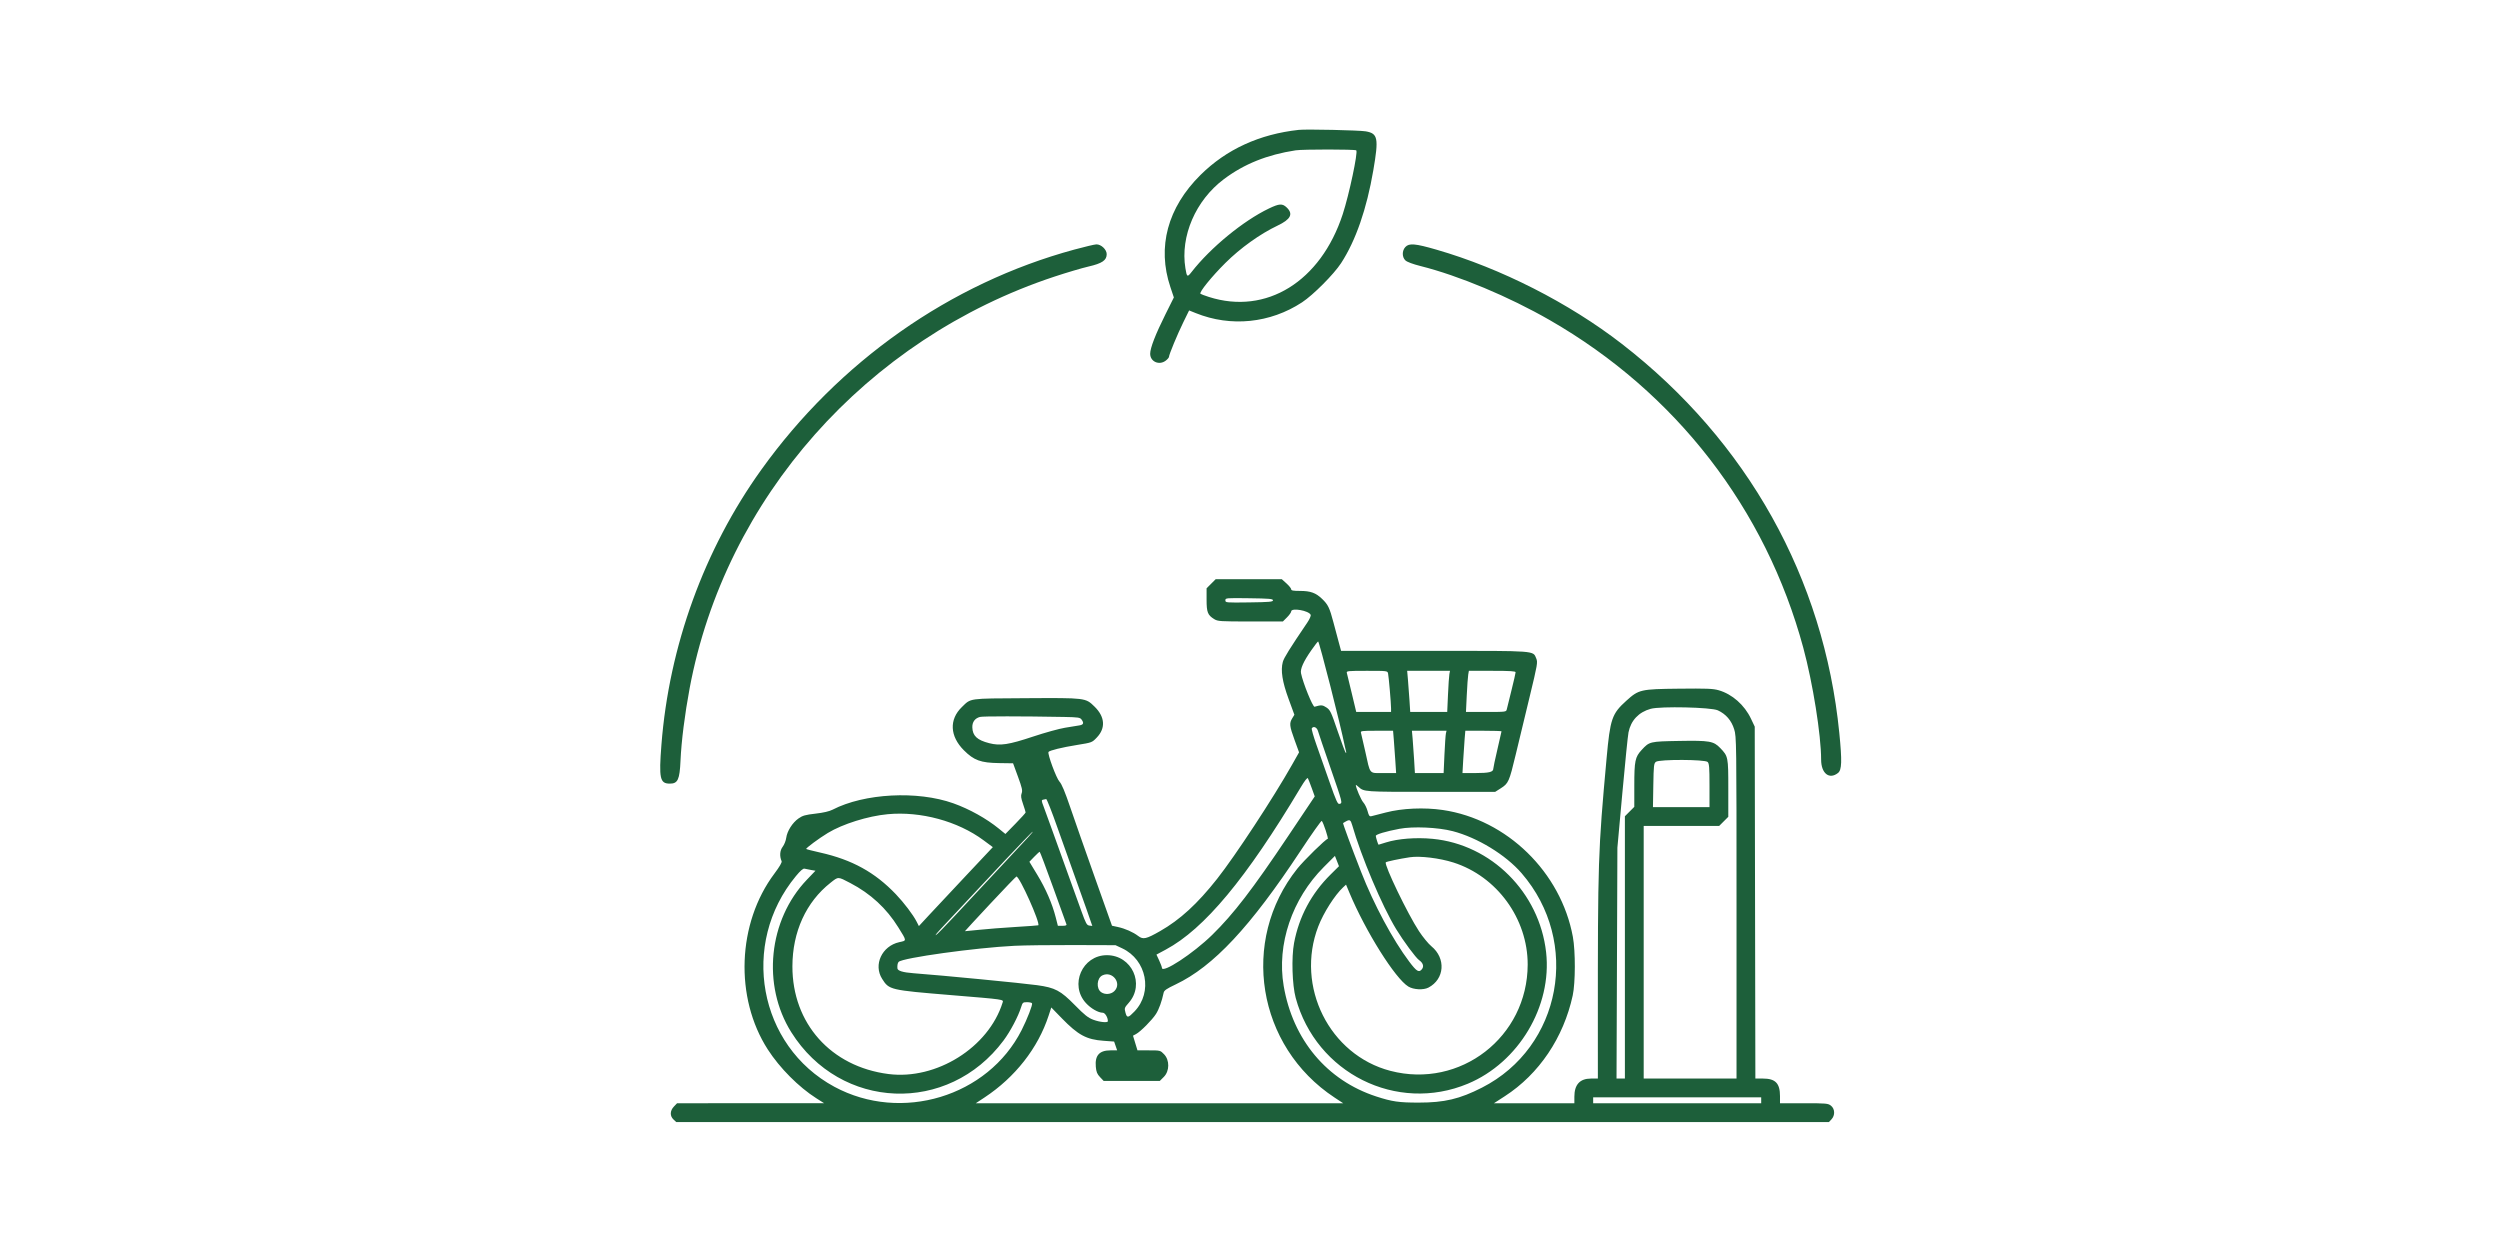
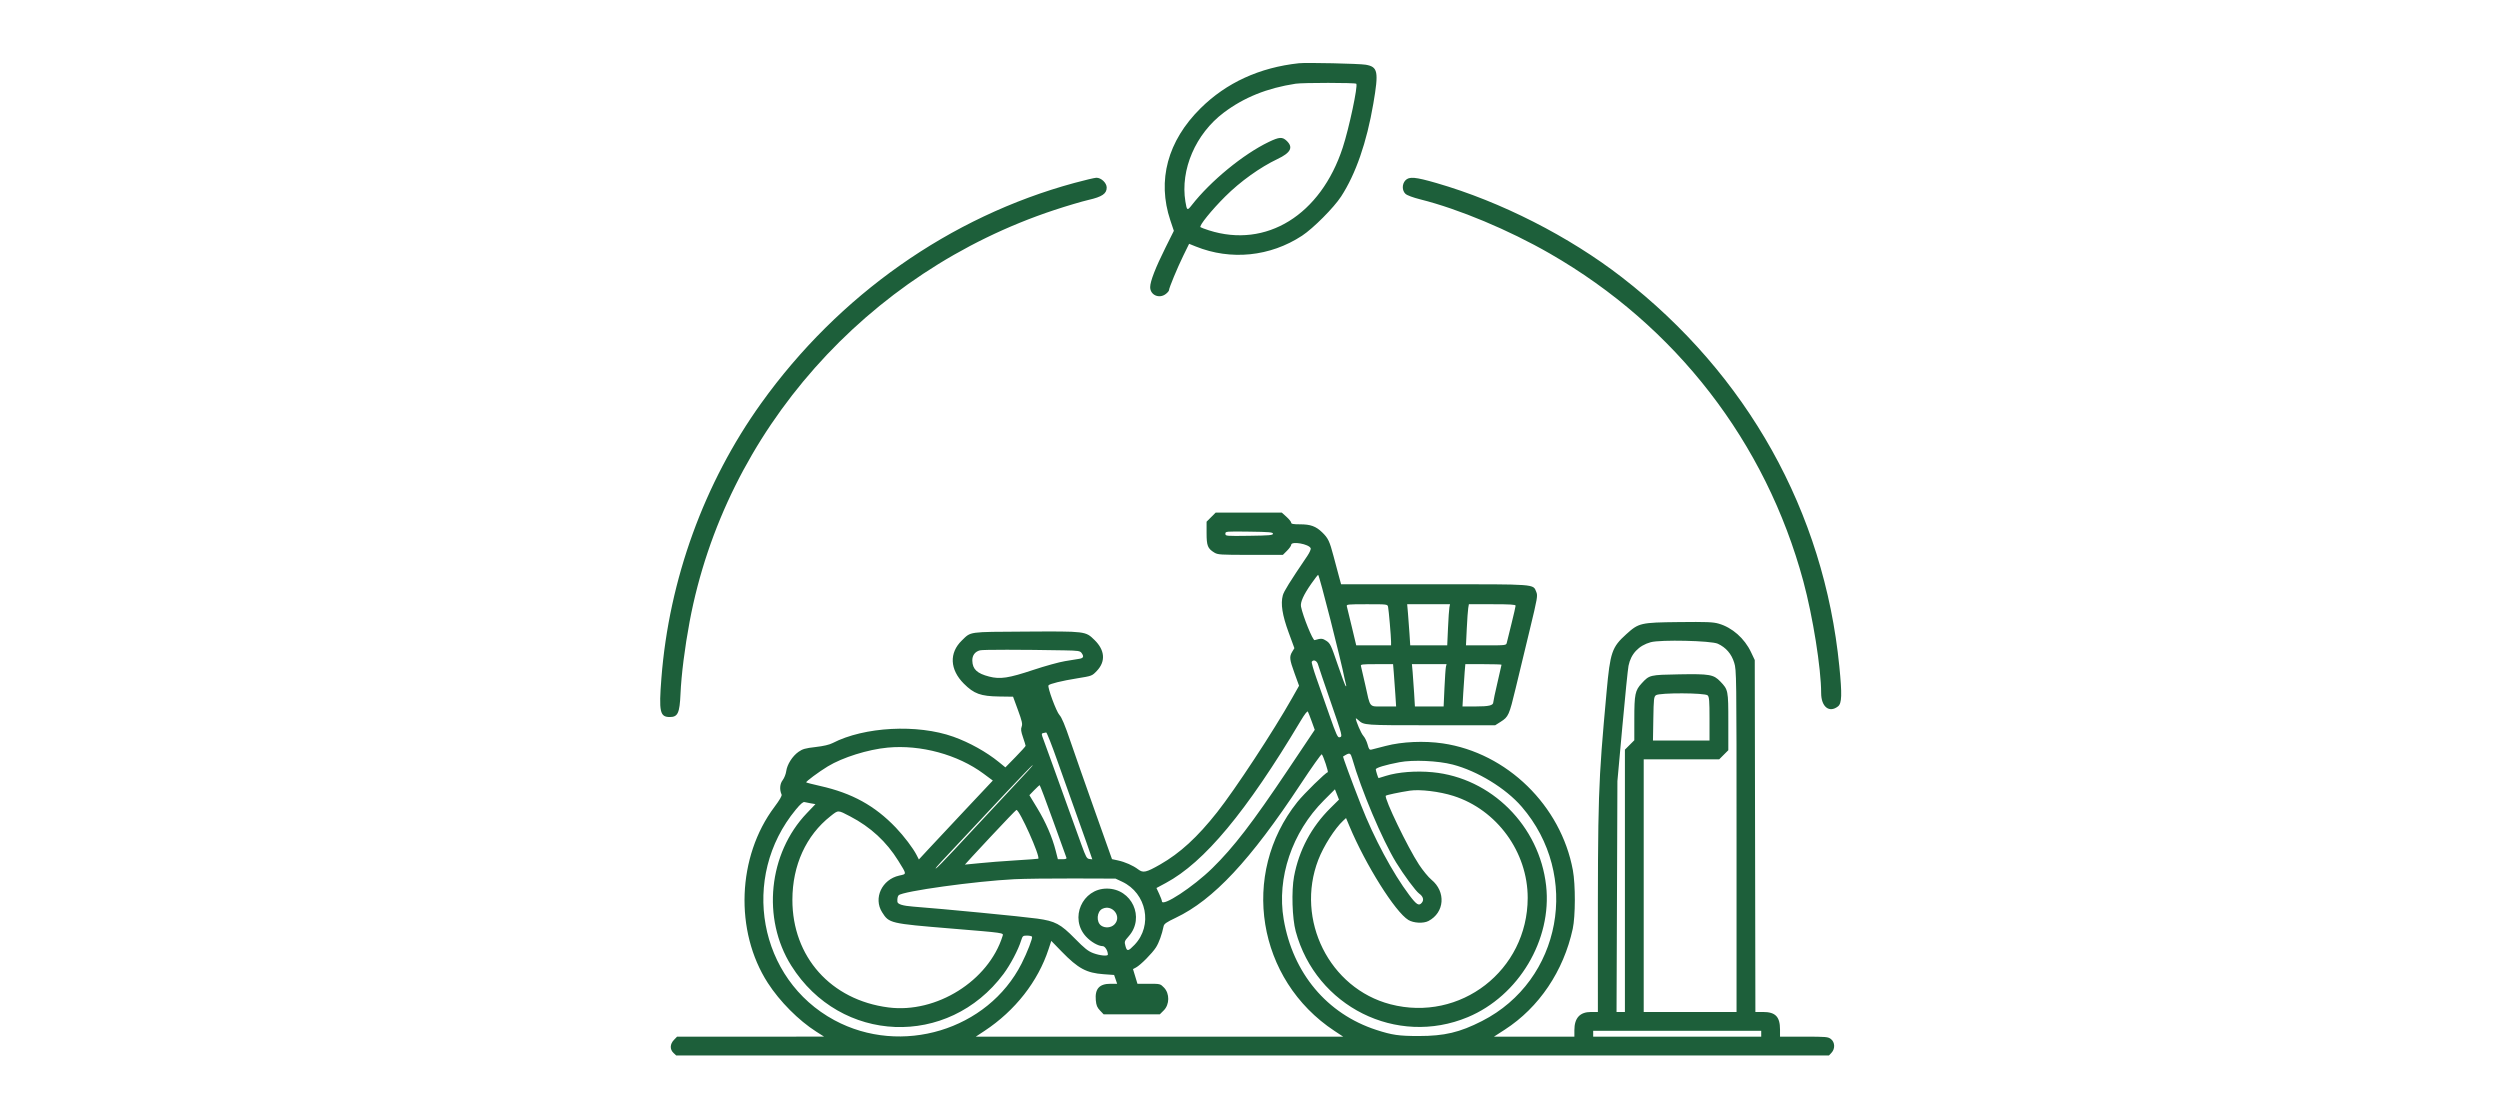
- <svg xmlns="http://www.w3.org/2000/svg" width="1000" height="500" viewBox="-298.8 -57.9 2127.5 1063.8">
+ <svg xmlns="http://www.w3.org/2000/svg" width="1000" height="447" viewBox="-298.8 -1.2 2127.5 951.0">
  <path d="M 806.500 52.625 C 773.038 56.258, 744.880 69.166, 722.861 90.967 C 694.813 118.737, 685.768 152.316, 697.169 186.346 L 700.151 195.246 693.107 209.373 C 684.510 226.615, 680 238.239, 680 243.155 C 680 249.966, 687.776 253.324, 693.365 248.927 C 694.814 247.788, 696 246.381, 696 245.801 C 696 243.916, 703.113 226.745, 708.183 216.393 L 713.132 206.286 718.816 208.576 C 748.636 220.592, 782.131 217.192, 809.252 199.395 C 818.708 193.190, 836.328 175.494, 842.484 166.021 C 854.959 146.824, 864.250 120.043, 869.905 86.981 C 874.588 59.597, 873.826 55.693, 863.440 53.877 C 858.001 52.925, 812.873 51.934, 806.500 52.625 M 803.736 70.042 C 779.466 73.789, 759.900 81.665, 742.648 94.633 C 718.673 112.654, 705.516 143.158, 709.976 170.386 C 711.229 178.042, 711.587 178.251, 715.289 173.500 C 731.331 152.908, 759.253 129.987, 780.972 119.580 C 789.917 115.294, 792.496 115.143, 796.195 118.687 C 801.958 124.208, 799.645 128.762, 788.356 134.125 C 773.517 141.175, 756.741 153.196, 743.919 165.966 C 732.240 177.597, 721.465 190.928, 722.785 192.112 C 723.178 192.464, 726.425 193.685, 730 194.825 C 778.804 210.388, 825.140 181.725, 843.875 124.381 C 849.294 107.793, 856.964 71.633, 855.396 70.062 C 854.449 69.113, 809.866 69.095, 803.736 70.042 M 615.500 154.484 C 509.688 183.221, 414.962 249.858, 348.944 342 C 300.408 409.741, 270.583 491.929, 264.046 575.950 C 261.814 604.647, 262.759 609, 271.226 609 C 278.021 609, 279.576 605.633, 280.297 589.362 C 281.024 572.929, 283.928 549.912, 288.052 527.885 C 318.346 366.075, 438.535 230.434, 598.500 177.523 C 608.950 174.066, 622 170.202, 627.500 168.935 C 639.136 166.255, 643 163.629, 643 158.402 C 643 154.460, 638.237 149.964, 634.173 150.070 C 632.703 150.108, 624.300 152.094, 615.500 154.484 M 897.174 152.314 C 894.224 155.455, 894.261 160.961, 897.250 163.752 C 898.622 165.033, 903.599 166.885, 910 168.495 C 942.738 176.734, 985.169 194.486, 1020.112 214.564 C 1127.332 276.173, 1203.879 375.143, 1235.852 493.500 C 1243.950 523.478, 1251 567.704, 1251 588.530 C 1251 600.322, 1257.902 605.798, 1265.365 599.927 C 1268.620 597.367, 1268.861 589.963, 1266.474 565.890 C 1253.422 434.255, 1188.179 317.483, 1081.500 234.822 C 1036.444 199.910, 978.345 170.375, 923.650 154.578 C 905.437 149.317, 900.395 148.886, 897.174 152.314 M 731.882 438.882 L 728 442.765 728 452.418 C 728 463.181, 728.928 465.556, 734.472 468.982 C 737.539 470.878, 739.401 471, 765.335 471 L 792.933 471 796.467 467.467 C 798.410 465.523, 800 463.273, 800 462.467 C 800 459.078, 815.198 461.746, 816.592 465.379 C 816.902 466.187, 815.658 469.062, 813.828 471.767 C 798.533 494.377, 793.820 501.954, 792.873 505.452 C 790.923 512.664, 792.431 522.311, 797.797 536.950 L 802.727 550.400 800.867 553.450 C 798.302 557.658, 798.555 559.950, 802.911 571.936 L 806.703 582.373 800.738 592.936 C 784.820 621.125, 752.412 670.468, 736.988 690 C 720.177 711.289, 705.443 724.800, 688.461 734.502 C 676.583 741.288, 673.999 741.864, 669.796 738.658 C 665.428 735.326, 658.635 732.331, 652.409 730.990 L 647.500 729.934 633.029 689.217 C 625.070 666.823, 615.620 639.867, 612.029 629.315 C 607.439 615.828, 604.704 609.294, 602.821 607.315 C 600.168 604.527, 592.454 583.692, 593.468 582.053 C 594.271 580.752, 604.846 578.164, 618 576.048 C 630.493 574.038, 630.502 574.035, 634.631 569.703 C 642.253 561.705, 641.521 552.106, 632.629 543.441 C 624.924 535.933, 625.317 535.981, 574 536.286 C 524.567 536.579, 527.690 536.144, 519.716 543.862 C 508.814 554.414, 509.474 568.622, 521.421 580.588 C 530.033 589.212, 535.738 591.292, 551.409 591.524 L 563.318 591.700 567.486 603.078 C 570.970 612.589, 571.485 614.905, 570.623 617.188 C 569.810 619.342, 570.058 621.276, 571.796 626.341 C 573.008 629.873, 574 633.099, 574 633.510 C 574 633.921, 570.127 638.216, 565.393 643.053 L 556.786 651.849 551.143 647.252 C 540.624 638.684, 526.114 630.612, 512.500 625.755 C 481.936 614.852, 436.708 617.227, 409.758 631.151 C 406.968 632.593, 401.941 633.760, 395.179 634.536 C 386.487 635.534, 384.201 636.182, 380.702 638.642 C 375.539 642.271, 371.019 649.419, 370.263 655.149 C 369.948 657.542, 368.586 660.955, 367.238 662.734 C 364.815 665.932, 364.462 670.760, 366.341 675 C 366.771 675.971, 364.623 679.677, 360.253 685.500 C 328.564 727.733, 326.173 791.182, 354.607 835.298 C 364.737 851.015, 380.874 867.237, 395.829 876.739 L 402.500 880.978 339.937 880.989 L 277.374 881 274.687 883.805 C 271.279 887.362, 271.128 891.832, 274.314 894.826 L 276.629 897 767.140 897 L 1257.651 897 1259.826 894.686 C 1262.997 891.310, 1262.777 885.756, 1259.365 883.073 C 1256.895 881.130, 1255.454 881, 1236.365 881 L 1216 881 1216 874.950 C 1216 864.033, 1212.103 860, 1201.554 860 L 1195.038 860 1194.769 710.250 L 1194.500 560.500 1191.315 553.777 C 1185.756 542.042, 1175.304 532.830, 1163.797 529.524 C 1158.984 528.141, 1153.676 527.933, 1129.797 528.193 C 1097.346 528.545, 1095.803 528.901, 1085.209 538.477 C 1072.917 549.587, 1071.489 553.750, 1068.421 587.407 C 1061.165 667.020, 1060.949 673.594, 1060.988 814.250 L 1061 860 1055.135 860 C 1045.693 860, 1041 865.129, 1041 875.450 L 1041 881 1006.779 881 L 972.558 881 981.800 875.023 C 1010.941 856.178, 1031.798 825.225, 1039.602 789.240 C 1041.927 778.517, 1041.994 751.754, 1039.725 739.406 C 1029.608 684.341, 983.575 639.452, 929 631.432 C 913.226 629.113, 894.360 629.946, 880.500 633.573 C 875 635.012, 869.557 636.411, 868.404 636.682 C 866.614 637.102, 866.119 636.470, 865.007 632.337 C 864.292 629.677, 862.657 626.360, 861.374 624.967 C 859.512 622.944, 855 612.470, 855 610.169 C 855 609.884, 856.013 610.574, 857.250 611.701 C 861.989 616.017, 861.742 616, 918.738 616 L 973.608 616 978.240 613.063 C 984.912 608.831, 985.525 607.461, 991.063 584.388 C 993.820 572.899, 999.208 550.545, 1003.035 534.711 C 1009.598 507.559, 1009.914 505.729, 1008.576 502.527 C 1005.722 495.697, 1009.746 496, 921.782 496 L 842.465 496 840.631 489.250 C 839.622 485.538, 837.532 477.717, 835.987 471.872 C 832.663 459.299, 831.418 456.710, 826.332 451.799 C 820.992 446.641, 816.453 445, 807.532 445 C 801.785 445, 800 444.672, 800 443.616 C 800 442.855, 798.199 440.605, 795.997 438.616 L 791.994 435 763.879 435 L 735.765 435 731.882 438.882 M 744 453 C 744 454.997, 744.441 455.036, 764.250 454.771 C 781.463 454.541, 784.500 454.275, 784.500 453 C 784.500 451.725, 781.463 451.459, 764.250 451.229 C 744.441 450.964, 744 451.003, 744 453 M 817.122 495.513 C 810.458 505.056, 807.626 511.379, 808.362 515.062 C 810.012 523.312, 818.406 544.007, 819.921 543.561 C 825.507 541.913, 826.690 541.990, 830.025 544.213 C 833.221 546.344, 833.982 547.950, 839.500 564.188 C 842.800 573.900, 845.893 582.218, 846.374 582.673 C 846.866 583.138, 846.996 582.625, 846.672 581.500 C 846.355 580.400, 845.873 578.375, 845.603 577 C 842.304 560.254, 823.906 488, 822.940 488 C 822.625 488, 820.007 491.381, 817.122 495.513 M 847.346 514.750 C 847.611 515.712, 849.521 523.587, 851.590 532.250 L 855.353 548 870.177 548 L 885 548 885 544.922 C 885 540.731, 883.047 518.041, 882.446 515.250 C 881.966 513.021, 881.802 513, 864.414 513 C 848.184 513, 846.901 513.132, 847.346 514.750 M 899.386 520.750 C 899.760 525.013, 900.344 532.888, 900.684 538.250 L 901.302 548 917.047 548 L 932.792 548 933.452 533.250 C 933.815 525.138, 934.348 517.263, 934.636 515.750 L 935.159 513 916.933 513 L 898.707 513 899.386 520.750 M 950.666 516.250 C 950.360 518.038, 949.802 525.913, 949.426 533.750 L 948.744 548 965.853 548 C 982.772 548, 982.968 547.975, 983.491 545.750 C 983.783 544.513, 985.585 537.200, 987.496 529.500 C 989.408 521.800, 990.978 514.938, 990.986 514.250 C 990.997 513.291, 986.363 513, 971.111 513 L 951.223 513 950.666 516.250 M 1105.951 545.330 C 1095.761 548.150, 1089.090 555.231, 1087.068 565.375 C 1086.506 568.194, 1084.150 591.425, 1081.833 617 L 1077.619 663.500 1077.248 761.750 L 1076.876 860 1080.438 860 L 1084 860 1084 748.382 L 1084 636.765 1088 632.765 L 1092 628.765 1092.006 610.632 C 1092.012 589.622, 1092.681 586.386, 1098.274 580.319 C 1104.856 573.178, 1105.117 573.115, 1130.135 572.666 C 1156.001 572.201, 1159.489 572.804, 1165.157 578.720 C 1171.905 585.762, 1172 586.237, 1172 613.068 L 1172 637.235 1168.118 641.118 L 1164.235 645 1132.118 645 L 1100 645 1100 752.500 L 1100 860 1139.500 860 L 1179 860 1179 714.605 C 1179 572.293, 1178.958 569.074, 1177.011 562.770 C 1174.686 555.243, 1170.011 549.825, 1163.070 546.614 C 1157.412 543.997, 1114.272 543.027, 1105.951 545.330 M 535.163 552.235 C 530.882 553.348, 528.522 556.542, 528.640 561.063 C 528.830 568.308, 532.682 571.935, 542.987 574.575 C 552.386 576.983, 559.473 575.912, 580.499 568.909 C 590.398 565.612, 602.548 562.251, 607.499 561.441 C 612.449 560.631, 617.962 559.730, 619.750 559.438 C 623.278 558.864, 623.791 557.466, 621.583 554.441 C 620.320 552.711, 618.715 552.474, 606.833 552.257 C 570.178 551.587, 537.691 551.578, 535.163 552.235 M 817.515 561.976 C 817.183 562.514, 818.937 568.701, 821.413 575.726 C 823.889 582.752, 828.932 597.101, 832.620 607.614 C 838.392 624.067, 839.581 626.661, 841.163 626.247 C 843.825 625.551, 843.882 625.779, 833.361 595.364 C 828.060 580.039, 823.314 566.038, 822.814 564.250 C 821.915 561.034, 818.897 559.739, 817.515 561.976 M 859.390 565.750 C 859.678 566.712, 861.308 573.800, 863.013 581.500 C 867.504 601.790, 865.993 600, 878.629 600 L 889.301 600 888.641 589.750 C 888.278 584.112, 887.696 576.013, 887.347 571.750 L 886.712 564 872.789 564 C 859.995 564, 858.908 564.142, 859.390 565.750 M 903.354 570.750 C 903.691 574.462, 904.263 582.563, 904.625 588.750 L 905.285 600 917.508 600 L 929.732 600 930.438 584.250 C 930.826 575.587, 931.385 567.487, 931.680 566.250 L 932.217 564 917.479 564 L 902.742 564 903.354 570.750 M 947.626 570.750 C 947.309 574.462, 946.764 582.563, 946.416 588.750 L 945.781 600 956.956 600 C 968.409 600, 972 599.128, 972 596.345 C 972 595.474, 973.575 588.056, 975.500 579.862 C 977.425 571.667, 979 564.746, 979 564.481 C 979 564.217, 972.071 564, 963.601 564 L 948.203 564 947.626 570.750 M 1110.441 590.418 C 1108.661 591.717, 1108.474 593.378, 1108.188 610.418 L 1107.876 629 1131.938 629 L 1156 629 1156 610.571 C 1156 595.152, 1155.743 591.886, 1154.429 590.571 C 1152.217 588.360, 1113.445 588.224, 1110.441 590.418 M 808.023 612.325 C 761.829 689.700, 726.070 732.675, 693.244 750.263 L 685.337 754.500 687.656 759.500 C 688.931 762.250, 689.980 765.063, 689.987 765.750 C 690.041 770.998, 716.584 753.607, 732.838 737.674 C 751.068 719.803, 766.924 699.176, 797.398 653.690 L 820.050 619.880 817.495 612.798 C 816.090 608.903, 814.617 605.139, 814.220 604.434 C 813.756 603.607, 811.553 606.413, 808.023 612.325 M 588.865 622.667 C 587.384 623.061, 587.418 623.588, 589.229 628.301 C 590.327 631.160, 594.039 641.375, 597.477 651 C 600.915 660.625, 606.743 676.825, 610.429 687 C 614.114 697.175, 619.075 710.900, 621.452 717.500 C 625.287 728.146, 626.056 729.534, 628.265 729.805 L 630.755 730.109 625.785 715.805 C 623.052 707.937, 618.354 694.750, 615.346 686.500 C 612.338 678.250, 605.967 660.367, 601.188 646.760 C 596.410 633.153, 592.050 622.068, 591.500 622.126 C 590.950 622.184, 589.764 622.428, 588.865 622.667 M 456.586 635.022 C 439.798 636.595, 418.282 643.342, 405.664 650.990 C 398.088 655.581, 386.697 664.031, 387.288 664.621 C 387.555 664.888, 392.887 666.255, 399.137 667.659 C 426.317 673.762, 445.692 684.431, 463.579 703.141 C 470.451 710.329, 478.248 720.614, 481.184 726.364 L 483.157 730.228 491.829 720.868 C 496.598 715.719, 510.756 700.605, 523.291 687.280 L 546.082 663.053 538.202 657.210 C 516.281 640.957, 484.742 632.382, 456.586 635.022 M 807.962 666.203 C 765.261 730.945, 733.794 764.609, 701.730 779.855 C 693.857 783.598, 691.859 784.985, 691.444 787 C 689.972 794.132, 687.503 800.975, 684.948 805 C 681.714 810.096, 671.793 820.092, 667.939 822.140 L 665.377 823.500 667.276 829.750 L 669.174 836 678.891 836 C 688.569 836, 688.620 836.013, 691.804 839.298 C 696.655 844.303, 696.556 853.644, 691.600 858.600 L 688.200 862 664.296 862 L 640.392 862 637.311 858.750 C 634.857 856.161, 634.129 854.381, 633.730 850 C 632.851 840.350, 636.716 836, 646.170 836 L 651.895 836 650.601 832.250 L 649.306 828.500 640.403 827.861 C 625.756 826.811, 618.745 823.034, 604.746 808.652 L 595.838 799.500 593.550 806.500 C 584.549 834.042, 565.088 858.884, 539.046 876.079 L 531.593 881 687.925 881 L 844.257 881 836.878 876.137 C 770.864 832.626, 756.257 742.718, 805.229 681.340 C 810.829 674.321, 829.528 656, 831.092 656 C 831.970 656, 827.408 642.166, 826.048 640.703 C 825.640 640.265, 817.502 651.740, 807.962 666.203 M 846.500 641.178 C 845.400 641.792, 844.357 642.410, 844.181 642.550 C 843.821 642.837, 851.005 662.319, 859.465 684 C 870.289 711.738, 886.419 741.835, 900.459 760.488 C 906.786 768.896, 908.723 770.061, 911.227 766.968 C 913.176 764.561, 912.278 761.633, 908.845 759.196 C 906.016 757.188, 895.642 743.168, 889.324 732.813 C 877.397 713.267, 859.577 671.097, 851.899 644.250 C 850.627 639.802, 849.803 639.333, 846.500 641.178 M 892.096 647.451 C 880.317 649.694, 872 652.197, 872 653.499 C 872 654.615, 874.007 661.016, 874.348 660.987 C 874.432 660.980, 877.281 660.102, 880.679 659.037 C 890.944 655.819, 906.247 654.635, 920.302 655.973 C 970.316 660.732, 1011.244 701.611, 1016.954 752.509 C 1022.111 798.473, 993.612 846.316, 950.304 864.398 C 889.820 889.652, 821.209 855.446, 803.851 791.384 C 800.856 780.331, 800.149 756.895, 802.442 744.658 C 806.627 722.322, 817.170 702.536, 833.489 686.391 L 840.674 679.281 838.953 674.891 L 837.232 670.500 827.744 680 C 800.726 707.049, 787.617 745.859, 793.602 781.074 C 801.403 826.969, 830.427 861.624, 872.500 875.276 C 885.954 879.642, 891.637 880.461, 908.500 880.461 C 930.439 880.461, 943.346 877.407, 962.375 867.715 C 1030.082 833.232, 1046.634 743.706, 996.107 685.264 C 982.569 669.606, 958.581 654.948, 937.500 649.454 C 924.958 646.185, 903.675 645.246, 892.096 647.451 M 557.390 673.250 C 545.324 686.038, 529.197 703.250, 521.552 711.500 C 513.908 719.750, 505.158 729.087, 502.108 732.250 C 499.058 735.413, 496.999 737.993, 497.531 737.984 C 498.064 737.975, 505.250 730.679, 513.500 721.770 C 521.750 712.862, 539.300 694.061, 552.500 679.990 C 578.362 652.422, 580.568 650, 579.819 650 C 579.549 650, 569.456 660.462, 557.390 673.250 M 581.309 671.250 L 577.202 675.500 583.945 686.623 C 591.196 698.584, 596.642 711.154, 599.596 722.750 L 601.443 730 605.328 730 C 608.023 730, 609.069 729.617, 608.740 728.750 C 608.480 728.063, 603.369 713.889, 597.383 697.254 C 591.397 680.619, 586.256 667.006, 585.958 667.004 C 585.660 667.002, 583.568 668.913, 581.309 671.250 M 901 671.650 C 892.127 672.992, 880.890 675.369, 880.510 675.984 C 879.078 678.301, 899.215 720.063, 908.761 734.572 C 912.044 739.562, 916.793 745.335, 919.314 747.401 C 931.856 757.678, 930.592 775.360, 916.800 782.585 C 912.540 784.817, 904.151 784.384, 899.725 781.704 C 888.540 774.933, 863.331 734.781, 849.512 701.726 L 846.680 694.952 844.229 697.226 C 837.104 703.836, 827.536 718.884, 823.050 730.535 C 803.395 781.575, 832.552 839.927, 884.465 853.449 C 943.890 868.927, 1001.160 824.579, 1001.271 763 C 1001.341 723.928, 975.114 687.909, 938 676.108 C 926.231 672.365, 909.556 670.356, 901 671.650 M 378.494 687.702 C 330.787 745.320, 346.656 832.157, 411.260 866.998 C 468.200 897.706, 541.891 875.401, 570.593 818.771 C 575.364 809.358, 580.144 797.042, 579.458 795.932 C 579.141 795.419, 577.218 795, 575.184 795 C 571.716 795, 571.406 795.260, 570.176 799.202 C 567.690 807.165, 561.058 819.749, 555.200 827.615 C 508.153 890.791, 416.401 887.196, 374.550 820.535 C 349.437 780.535, 355.106 725.035, 387.800 690.814 L 395.152 683.119 391.326 682.472 C 389.222 682.116, 386.740 681.618, 385.811 681.365 C 384.653 681.049, 382.358 683.036, 378.494 687.702 M 543.833 711.298 C 531.915 724.058, 522.240 734.538, 522.333 734.586 C 522.425 734.635, 527.900 734.102, 534.500 733.401 C 541.100 732.701, 555.050 731.612, 565.499 730.982 C 575.949 730.351, 584.620 729.714, 584.768 729.565 C 586.643 727.690, 568.797 687.856, 566.168 688.049 C 565.801 688.076, 555.750 698.538, 543.833 711.298 M 408 693.333 C 387.153 709.753, 375.567 735.140, 375.523 764.500 C 375.449 813.054, 408.278 849.859, 457.263 856.141 C 498.033 861.370, 542.475 833.554, 554.402 795.344 C 555.265 792.579, 556.683 792.785, 510.500 788.975 C 458.460 784.682, 457.832 784.534, 451.879 775.148 C 444.281 763.167, 451.702 747.224, 466.410 743.933 C 472.973 742.464, 473.020 743.244, 465.661 731.347 C 455.629 715.130, 442.059 702.607, 424.726 693.573 C 414.055 688.012, 414.744 688.022, 408 693.333 M 564.500 747.011 C 531.246 748.656, 469.223 757.267, 465.938 760.695 C 465.089 761.581, 464.699 763.601, 464.882 766.172 C 465.032 768.298, 469.511 769.672, 478.500 770.348 C 503.237 772.209, 571.413 778.802, 583.853 780.536 C 599.158 782.671, 603.684 785.068, 615.936 797.531 C 624.212 805.949, 627.169 808.294, 631.606 809.954 C 637.168 812.035, 644 812.694, 644 811.149 C 644 807.972, 641.590 803.998, 639.652 803.978 C 635.769 803.938, 629.575 800.384, 625.326 795.756 C 611.132 780.296, 622.191 755, 643.144 755 C 664.406 755, 675.741 779.652, 661.775 795.519 C 658.025 799.778, 657.936 800.049, 658.993 803.972 C 660.247 808.632, 661.280 808.479, 666.696 802.832 C 682.430 786.427, 677.015 758.933, 656.120 749.135 L 650.500 746.500 615 746.384 C 595.475 746.321, 572.750 746.603, 564.500 747.011 M 639.321 772.189 C 634.540 774.500, 633.905 783.419, 638.302 786.499 C 641.619 788.822, 646.700 788.391, 649.545 785.545 C 656.178 778.913, 647.868 768.057, 639.321 772.189 M 1057 878.500 L 1057 881 1128.500 881 L 1200 881 1200 878.500 L 1200 876 1128.500 876 L 1057 876 1057 878.500" stroke="none" fill="#1D5F3A" fill-rule="evenodd" />
</svg>
